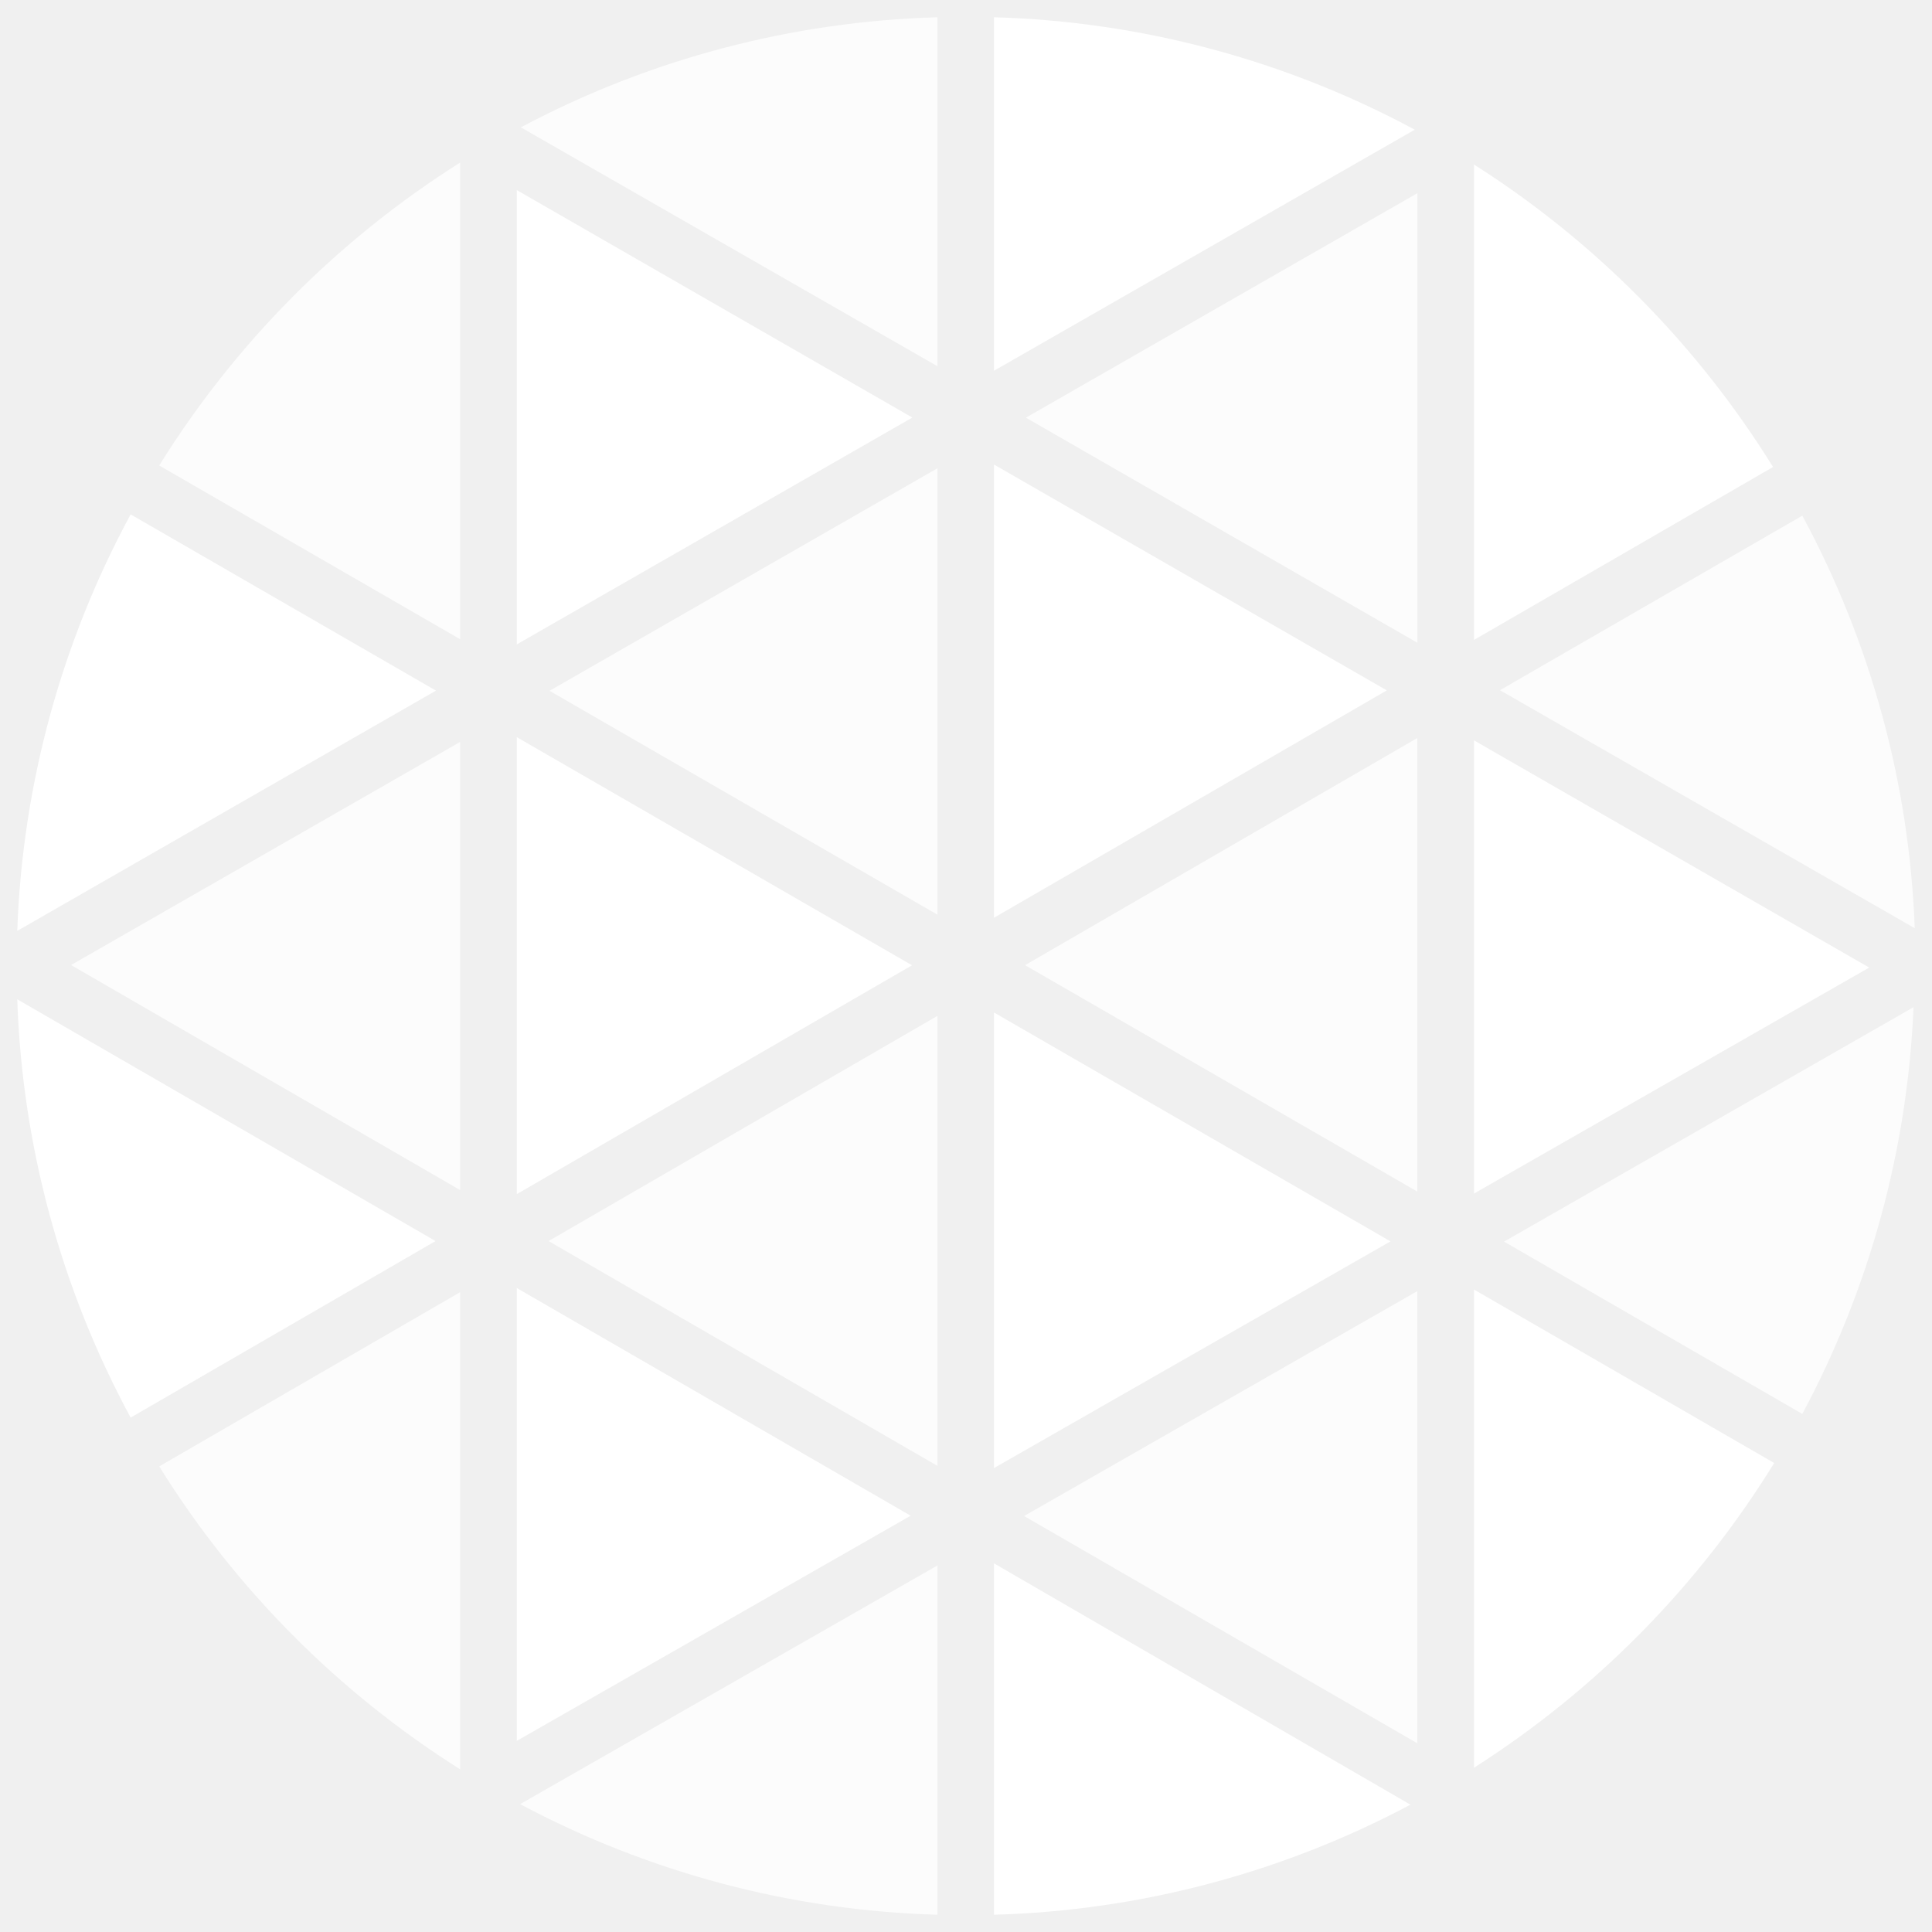
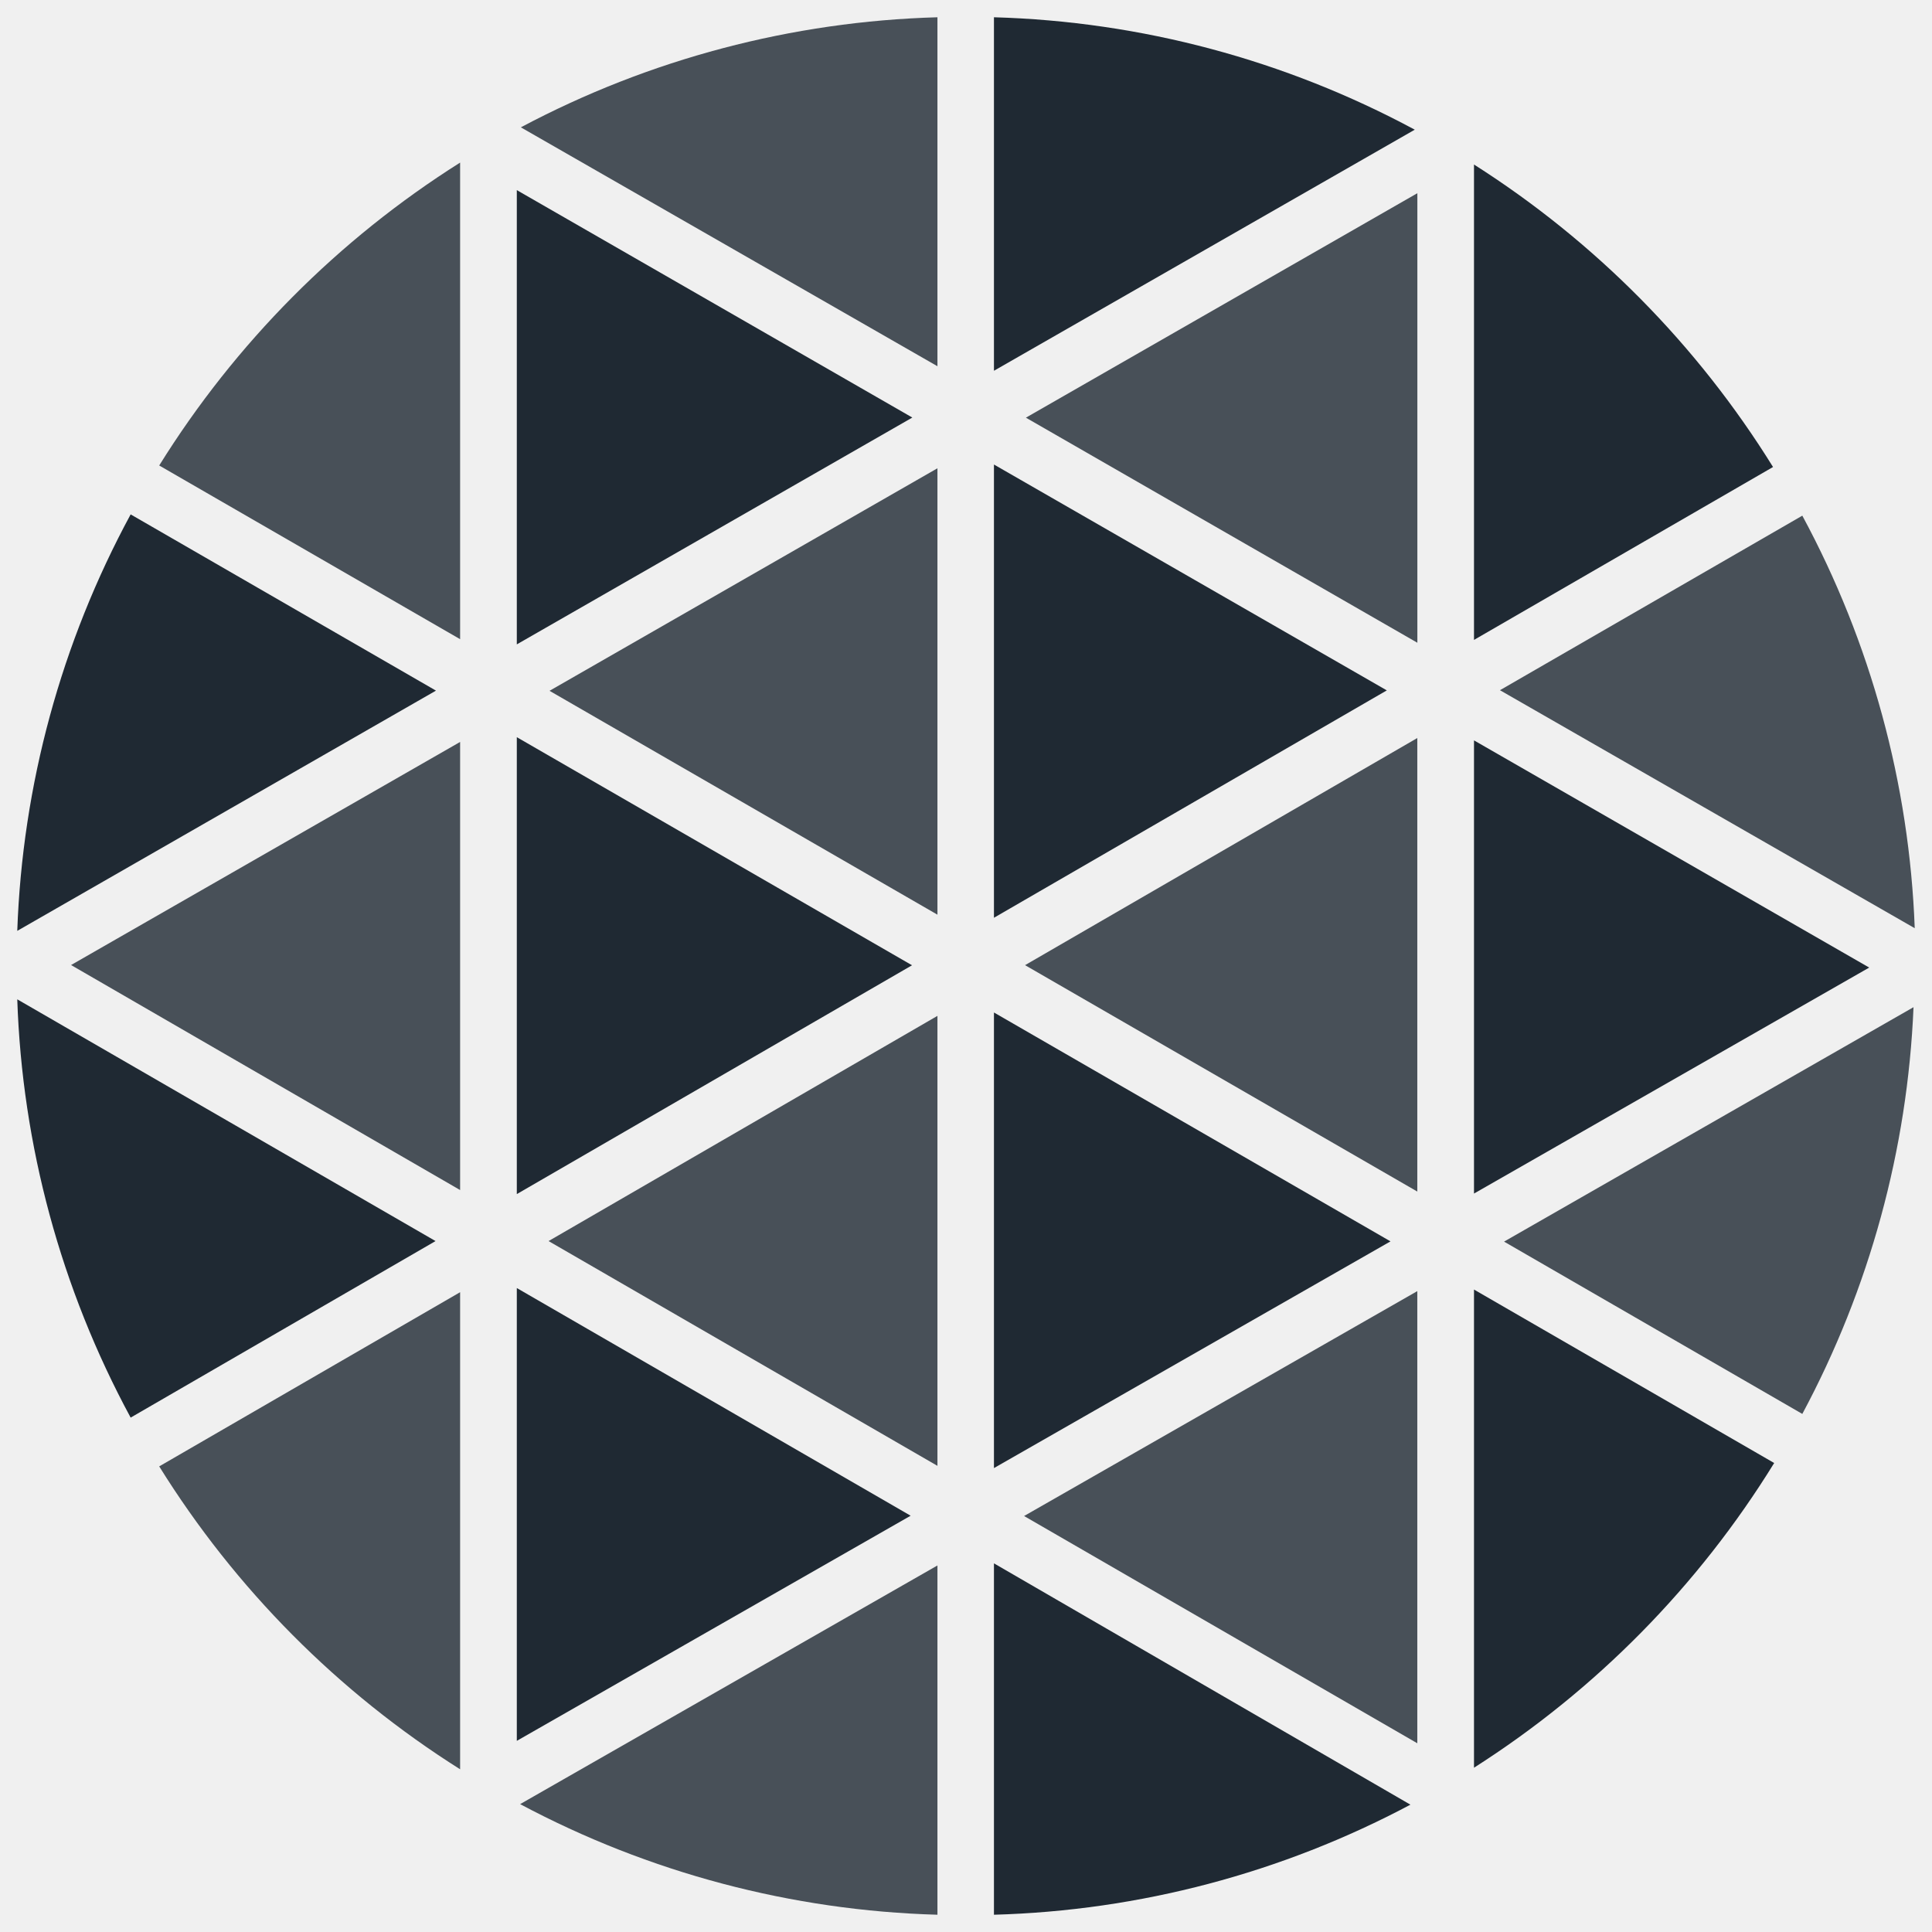
- <svg xmlns="http://www.w3.org/2000/svg" width="18" height="18" viewBox="0 0 32 32" fill="none">
+ <svg xmlns="http://www.w3.org/2000/svg" width="32" height="32" viewBox="0 0 32 32" fill="none">
  <g clip-path="url(#clip0_36_80)">
-     <path d="M16.463 7.694V15.201L22.97 11.435L16.463 7.694Z" fill="white" />
-     <path d="M16.463 16.77V24.316L23.031 20.561L16.463 16.77Z" fill="white" />
-     <path d="M15.527 15.15V7.756L9.102 11.442L15.527 15.15Z" fill="white" fill-opacity="0.8" />
-     <path d="M2.637 24.288C3.898 26.316 5.602 28.031 7.621 29.305V21.403L2.637 24.288Z" fill="white" fill-opacity="0.8" />
-     <path d="M15.527 24.279V16.826L9.086 20.556L15.527 24.279Z" fill="white" fill-opacity="0.8" />
-     <path d="M8.56 28.834L15.083 25.105L8.56 21.334V28.834Z" fill="white" />
-     <path d="M23.475 28.874V21.385L16.962 25.11L23.475 28.874Z" fill="white" fill-opacity="0.8" />
-     <path d="M29.852 23.419C30.965 21.341 31.595 19.038 31.694 16.682L24.912 20.565L29.852 23.419Z" fill="white" fill-opacity="0.8" />
-     <path d="M24.414 19.769L30.96 16.026L24.414 12.263V19.769Z" fill="white" />
-     <path d="M23.476 10.646V3.2L16.992 6.918L23.476 10.646Z" fill="white" fill-opacity="0.8" />
-     <path d="M23.475 19.736V12.224L16.978 15.986L23.475 19.736Z" fill="white" fill-opacity="0.8" />
-     <path d="M8.56 12.21V19.778L15.106 15.988L8.56 12.21Z" fill="white" />
-     <path d="M15.527 0.286C13.118 0.354 10.756 0.977 8.627 2.109L15.527 6.066V0.286Z" fill="white" fill-opacity="0.8" />
-     <path d="M8.56 3.149V10.673L15.111 6.916L8.56 3.149Z" fill="white" />
-     <path d="M7.621 2.693C5.602 3.967 3.898 5.683 2.637 7.71L7.621 10.587V2.693Z" fill="white" fill-opacity="0.8" />
-     <path d="M23.433 2.148C21.287 0.993 18.9 0.355 16.463 0.286V6.141L23.433 2.148Z" fill="white" />
-     <path d="M0.286 16.552C0.367 18.975 1.01 21.347 2.164 23.48L7.214 20.556L0.286 16.552Z" fill="white" />
-     <path d="M2.164 8.52C1.014 10.643 0.371 13.004 0.286 15.418L7.221 11.439L2.164 8.52Z" fill="white" />
-     <path d="M8.615 29.882C10.747 31.019 13.113 31.646 15.527 31.714V25.929L8.615 29.882Z" fill="white" fill-opacity="0.8" />
-     <path d="M29.367 7.735C28.114 5.714 26.421 4.001 24.414 2.725V10.599L29.367 7.735Z" fill="white" />
-     <path d="M24.414 29.279C26.431 27.994 28.131 26.268 29.386 24.232L24.414 21.359V29.279Z" fill="white" />
-     <path d="M31.714 15.374C31.625 12.983 30.988 10.646 29.852 8.541L24.844 11.432L31.714 15.374Z" fill="white" fill-opacity="0.8" />
-     <path d="M16.463 31.714C18.872 31.647 21.233 31.023 23.361 29.891L16.463 25.894V31.714Z" fill="white" />
-     <path d="M7.621 19.711V12.289L1.177 15.984L7.621 19.711Z" fill="white" fill-opacity="0.8" />
+     <path d="M16.463 7.694V15.201L22.97 11.435L16.463 7.694Z" fill="#1F2933" />
+     <path d="M16.463 16.77V24.316L23.031 20.561L16.463 16.77Z" fill="#1F2933" />
+     <path d="M15.527 15.15V7.756L9.102 11.442L15.527 15.15Z" fill="#1F2933" fill-opacity="0.8" />
+     <path d="M2.637 24.288C3.898 26.316 5.602 28.031 7.621 29.305V21.403L2.637 24.288Z" fill="#1F2933" fill-opacity="0.8" />
+     <path d="M15.527 24.279V16.826L9.086 20.556L15.527 24.279Z" fill="#1F2933" fill-opacity="0.8" />
+     <path d="M8.56 28.834L15.083 25.105L8.56 21.334V28.834Z" fill="#1F2933" />
+     <path d="M23.475 28.874V21.385L16.962 25.11L23.475 28.874Z" fill="#1F2933" fill-opacity="0.8" />
+     <path d="M29.852 23.419C30.965 21.341 31.595 19.038 31.694 16.682L24.912 20.565L29.852 23.419Z" fill="#1F2933" fill-opacity="0.8" />
+     <path d="M24.414 19.769L30.96 16.026L24.414 12.263V19.769Z" fill="#1F2933" />
+     <path d="M23.476 10.646V3.2L16.992 6.918L23.476 10.646Z" fill="#1F2933" fill-opacity="0.8" />
+     <path d="M23.475 19.736V12.224L16.978 15.986L23.475 19.736Z" fill="#1F2933" fill-opacity="0.8" />
+     <path d="M8.56 12.21V19.778L15.106 15.988L8.56 12.21Z" fill="#1F2933" />
+     <path d="M15.527 0.286C13.118 0.354 10.756 0.977 8.627 2.109L15.527 6.066V0.286Z" fill="#1F2933" fill-opacity="0.8" />
+     <path d="M8.56 3.149V10.673L15.111 6.916L8.56 3.149Z" fill="#1F2933" />
+     <path d="M7.621 2.693C5.602 3.967 3.898 5.683 2.637 7.71L7.621 10.587V2.693Z" fill="#1F2933" fill-opacity="0.8" />
+     <path d="M23.433 2.148C21.287 0.993 18.9 0.355 16.463 0.286V6.141L23.433 2.148Z" fill="#1F2933" />
+     <path d="M0.286 16.552C0.367 18.975 1.01 21.347 2.164 23.48L7.214 20.556L0.286 16.552Z" fill="#1F2933" />
+     <path d="M2.164 8.52C1.014 10.643 0.371 13.004 0.286 15.418L7.221 11.439L2.164 8.52Z" fill="#1F2933" />
+     <path d="M8.615 29.882C10.747 31.019 13.113 31.646 15.527 31.714V25.929L8.615 29.882Z" fill="#1F2933" fill-opacity="0.8" />
+     <path d="M29.367 7.735C28.114 5.714 26.421 4.001 24.414 2.725V10.599L29.367 7.735Z" fill="#1F2933" />
+     <path d="M24.414 29.279C26.431 27.994 28.131 26.268 29.386 24.232L24.414 21.359V29.279Z" fill="#1F2933" />
+     <path d="M31.714 15.374C31.625 12.983 30.988 10.646 29.852 8.541L24.844 11.432L31.714 15.374Z" fill="#1F2933" fill-opacity="0.8" />
+     <path d="M16.463 31.714C18.872 31.647 21.233 31.023 23.361 29.891L16.463 25.894V31.714Z" fill="#1F2933" />
+     <path d="M7.621 19.711V12.289L1.177 15.984L7.621 19.711Z" fill="#1F2933" fill-opacity="0.8" />
  </g>
  <defs>
    <clipPath id="clip0_36_80">
-       <rect width="32" height="32" fill="white" />
+       <rect width="32" height="32" fill="#1F2933" />
    </clipPath>
  </defs>
</svg>
